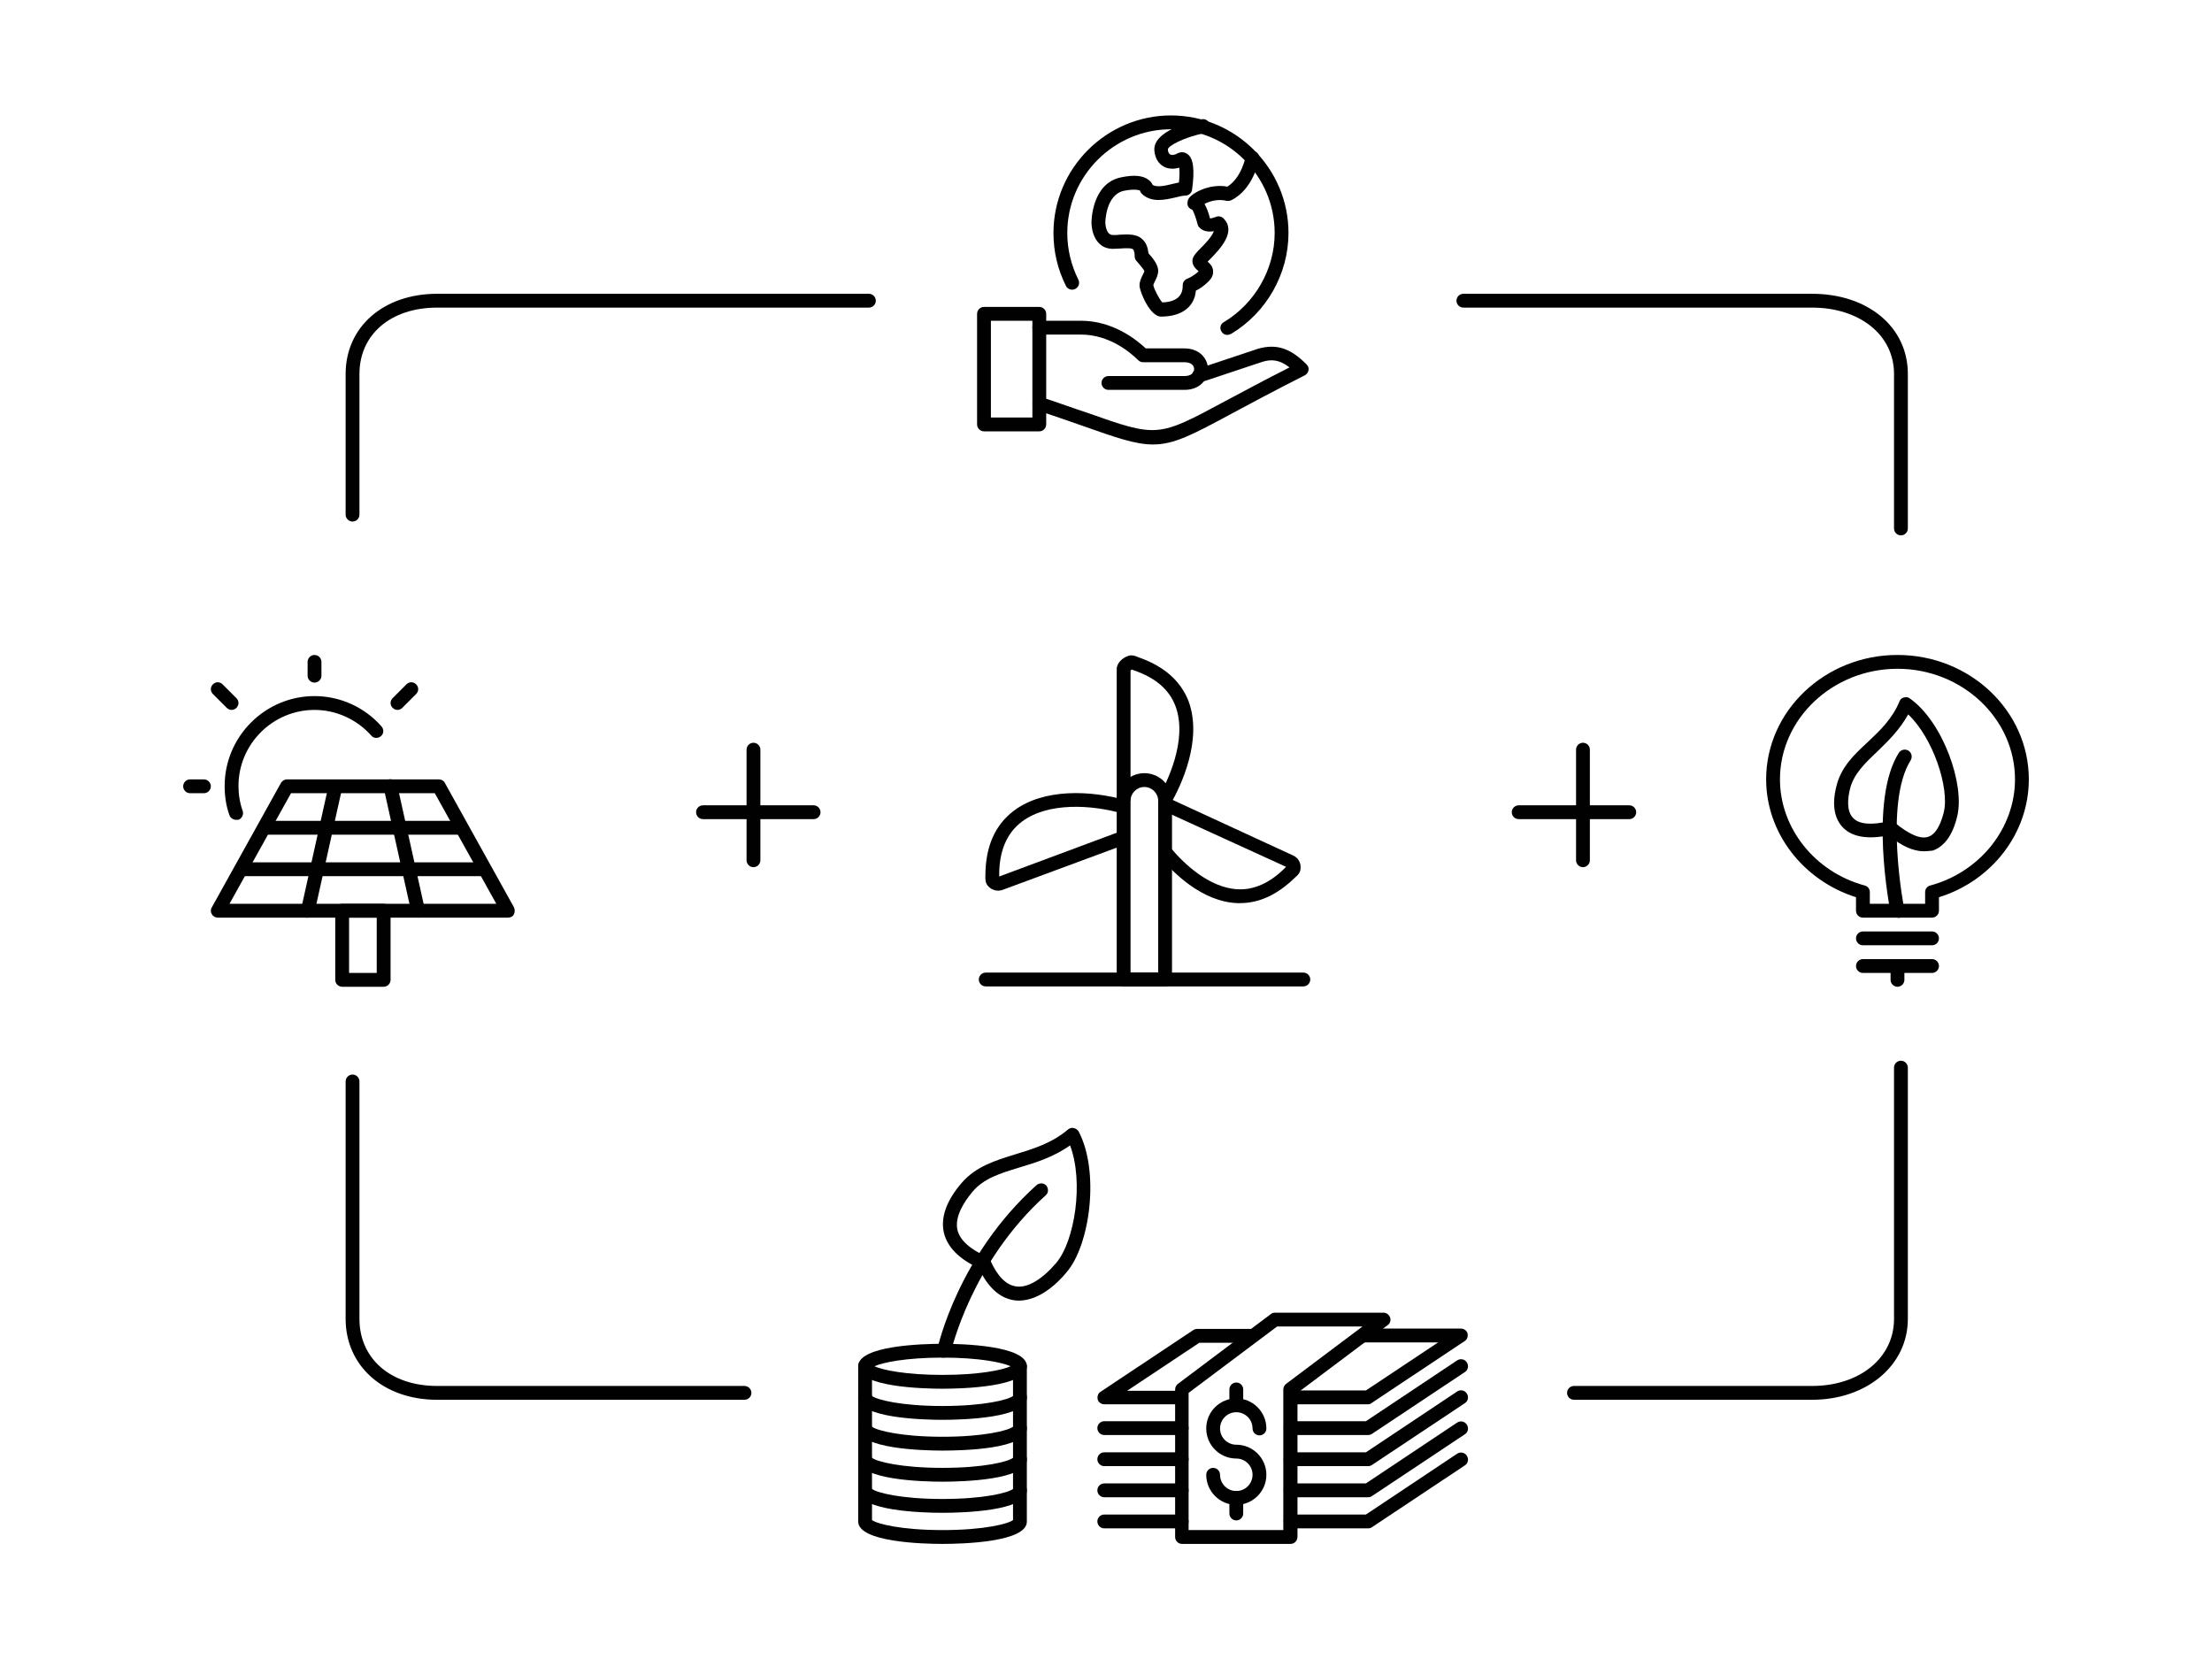
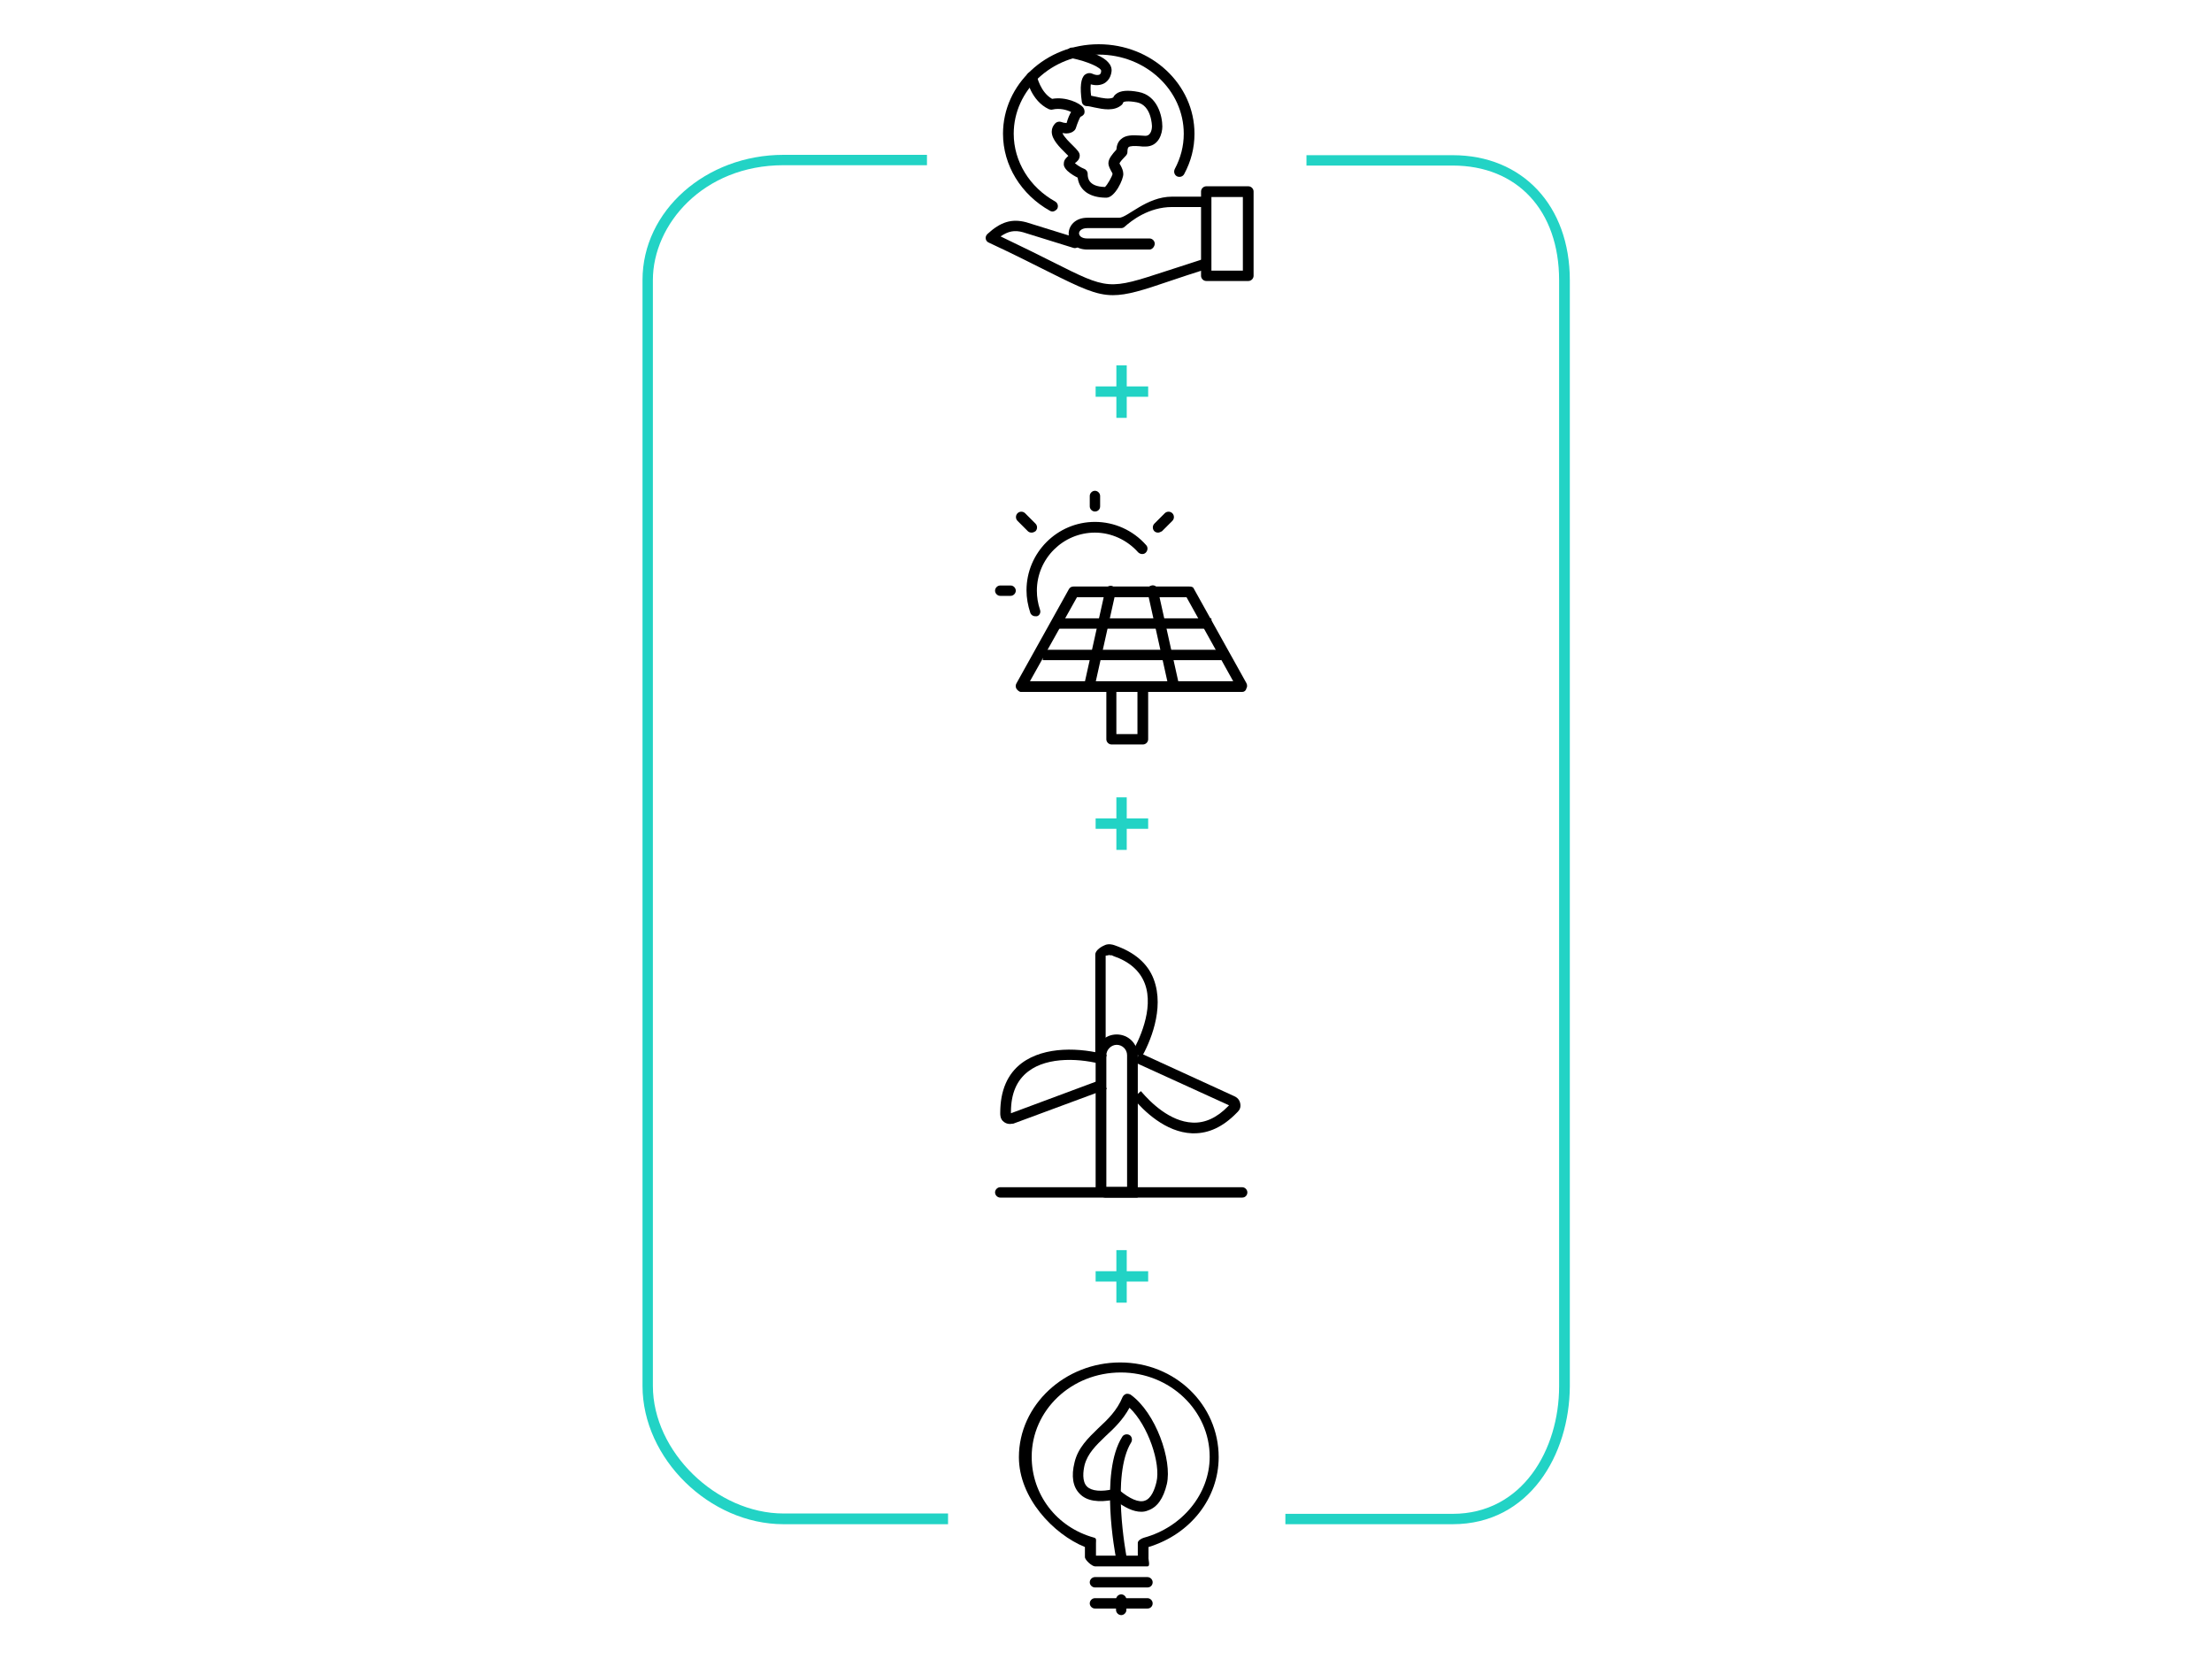
- <svg xmlns="http://www.w3.org/2000/svg" version="1.1" id="Layer_1" x="0px" y="0px" viewBox="0 0 640 480" enable-background="new 0 0 640 480" xml:space="preserve">
+ <svg xmlns="http://www.w3.org/2000/svg" version="1.1" id="Layer_1" x="0px" y="0px" viewBox="192 -170.3 640 480" style="enable-background:new 192 -170.3 640 480;" xml:space="preserve">
+   <style type="text/css">
+ 	.st0{fill:#22D3C5;}
+ </style>
  <g>
    <g>
      <g>
-         <path fill="#010101" d="M300.7,124.8h-16c-1.1,0-2-0.9-2-2v-32c0-1.1,0.9-2,2-2h16c1.1,0,2,0.9,2,2v32     C302.7,123.9,301.8,124.8,300.7,124.8z M286.7,120.8h12v-28h-12V120.8z" />
+         <path d="M554.7-90.5c0,0.8-0.7,1.5-1.5,1.5H541c-0.8,0-1.5-0.7-1.5-1.5v-24.4c0-0.8,0.7-1.5,1.5-1.5h12.2c0.8,0,1.5,0.7,1.5,1.5     V-90.5z M542.5-92h9.1v-21.3h-9.1V-92z" />
      </g>
      <g>
-         <path fill="#010101" d="M333.6,128.6c-5,0-10.5-1.9-20.4-5.4c-3.7-1.3-8-2.8-13.1-4.5c-1-0.3-1.6-1.5-1.3-2.5     c0.3-1,1.5-1.6,2.5-1.3c5.2,1.7,9.5,3.3,13.2,4.5c20.4,7.2,20.4,7.2,40.1-3.4c4.9-2.6,10.8-5.8,18.5-9.7c-3-2.3-5.3-2.4-7.9-1.6     l-17.7,5.9c-1,0.3-2.2-0.2-2.5-1.3c-0.3-1,0.2-2.2,1.3-2.5l17.7-5.9c5.3-1.5,9.3-0.2,14,4.5c0.5,0.5,0.7,1.1,0.6,1.7     c-0.1,0.6-0.5,1.2-1.1,1.5c-8.9,4.5-15.6,8.1-21,11C345,125.8,339.7,128.6,333.6,128.6z" />
+         <path d="M514-84.9c-4.9,0-9.3-2.1-18.7-6.8c-4.4-2.2-9.9-5-17.2-8.4c-0.5-0.2-0.8-0.6-0.9-1.1c-0.1-0.5,0.1-1,0.5-1.4     c3.8-3.5,7-4.5,11.2-3.4l14.5,4.5c0.8,0.2,1.3,1.1,1,1.9c-0.2,0.8-1.1,1.3-1.9,1l-14.5-4.5c-2.5-0.7-4.3-0.3-6.5,1.2     c6.3,3,11.1,5.4,15.1,7.4c16.1,8.1,16.1,8.1,32.9,2.6c3-1,6.6-2.1,10.8-3.5c0.8-0.2,1.7,0.2,1.9,1c0.2,0.8-0.2,1.7-1,1.9     c-4.2,1.3-7.7,2.5-10.7,3.5C522.6-86.3,518.1-84.9,514-84.9z" />
      </g>
      <g>
-         <path fill="#010101" d="M342.7,112.8h-22c-1.1,0-2-0.9-2-2s0.9-2,2-2h22c2.1,0,2.8-1.1,2.8-2s-0.7-2-2.8-2h-12     c-0.5,0-1-0.2-1.4-0.6c-2.2-2.2-8.3-7.4-16.6-7.4h-12c-1.1,0-2-0.9-2-2s0.9-2,2-2h12c9.1,0,15.8,5.2,18.8,8h11.2     c4.4,0,6.8,3,6.8,6S347.2,112.8,342.7,112.8z" />
+         <path d="M524.6-98.1h-18c-3.6,0-5.4-2.3-5.4-4.6s1.9-4.6,5.4-4.6h9.2c2.4,0,7.9-6.1,15.3-6.1h9.8c0.8,0,1.5,0.7,1.5,1.5     s-0.7,1.5-1.5,1.5h-9.8c-6.8,0-11.8,4-13.7,5.7c-0.3,0.3-0.7,0.4-1,0.4h-9.8c-1.6,0-2.4,0.8-2.4,1.5s0.7,1.5,2.4,1.5h18     c0.8,0,1.5,0.7,1.5,1.5S525.4-98.1,524.6-98.1z" />
      </g>
      <g>
-         <path fill="#010101" d="M355.1,96.9c-0.7,0-1.3-0.3-1.7-1c-0.6-0.9-0.3-2.2,0.7-2.7c9-5.4,14.7-15.3,14.7-25.8     c0-16.5-13.5-30-30-30s-30,13.5-30,30c0,4.7,1.1,9.3,3.2,13.5c0.5,1,0.1,2.2-0.9,2.7c-1,0.5-2.2,0.1-2.7-0.9     c-2.4-4.8-3.6-9.9-3.6-15.3c0-18.7,15.3-34,34-34c18.7,0,34,15.3,34,34c0,11.9-6.4,23.1-16.6,29.2     C355.8,96.8,355.4,96.9,355.1,96.9z" />
+         <path d="M496.5-109.1c-0.3,0-0.5-0.1-0.7-0.2c-8.4-4.7-13.6-13.2-13.6-22.3c0-14.3,12.4-25.9,27.7-25.9     c15.3,0,27.7,11.6,27.7,25.9c0,4.1-1,8-3,11.7c-0.4,0.7-1.3,1-2.1,0.6c-0.7-0.4-1-1.3-0.6-2.1c1.7-3.2,2.6-6.6,2.6-10.2     c0-12.6-11-22.9-24.6-22.9c-13.6,0-24.6,10.3-24.6,22.9c0,8,4.6,15.5,12,19.6c0.7,0.4,1,1.3,0.6,2.1     C497.5-109.4,497-109.1,496.5-109.1z" />
      </g>
      <g>
-         <path fill="#010101" d="M335.9,91.6c-3.2,0-6.2-7.3-6.2-9c0-1.2,0.5-2.2,0.9-3c0.2-0.4,0.5-1,0.5-1.2c-0.1-0.3-1.2-1.7-2.2-2.8     c-0.4-0.4-0.6-0.9-0.6-1.4c0-1-0.2-1.7-0.4-2c-0.5-0.5-2.2-0.4-3.7-0.3c-0.7,0-1.5,0.1-2.2,0.1c-4.9,0-6.2-4.9-6.2-7.6     c0-0.5,0.1-11.4,8.6-13.1c3.8-0.8,6.4-0.5,8,0.8c0.5,0.4,0.9,0.9,1.1,1.4c1.3,0.8,3.8,0.2,5.8-0.3c0.6-0.1,1.2-0.3,1.8-0.4     c0.2-1.6,0.2-3.3,0.1-4.3c-1.6,0.5-3.2,0.4-4.5-0.3c-1.6-0.9-2.5-2.5-2.7-4.6c-0.5-5.7,10.4-8.4,13.7-9.1     c1.1-0.2,2.1,0.5,2.4,1.6c0.2,1.1-0.5,2.1-1.6,2.4c-5.8,1.2-10.7,3.7-10.6,4.8c0,0.4,0.2,1.2,0.7,1.4c0.4,0.2,1.2,0.2,2-0.3     c1-0.5,2.1-0.5,3,0.2c1.7,1.2,2.1,4.6,1.3,10.3c-0.1,1-1,1.7-2,1.7c-0.6,0-1.6,0.2-2.7,0.5c-3,0.7-7.1,1.7-9.9-1.1     c-0.3-0.3-0.4-0.6-0.5-0.9c-0.3-0.1-1.5-0.5-4.6,0.1c-5.3,1.1-5.4,9.1-5.4,9.2c0,0.1,0.1,3.6,2.2,3.6c0.7,0,1.4,0,2-0.1     c2.4-0.1,4.9-0.3,6.6,1.4c1,0.9,1.5,2.3,1.7,4c1.2,1.3,2.8,3.3,2.8,5c0,1.2-0.5,2.2-0.9,3c-0.2,0.4-0.5,1-0.5,1.2     c0.1,0.9,1.7,4.1,2.6,5c5.9-0.2,5.9-3.8,5.9-5c0-0.9,0.6-1.6,1.4-1.9c0,0,1.6-0.6,3.2-2.1c0,0-0.1-0.1-0.1-0.1     c-0.7-0.6-1.7-1.5-1.7-2.9c0-1.2,0.9-2.2,2.5-3.8c1.1-1.1,3.2-3.3,3.7-4.8c-1.3,0.2-3,0.2-4.2-1.1c-0.3-0.3-0.4-0.6-0.5-0.9     c-0.4-1.7-1.1-3.5-1.5-4.2c-0.6-0.2-1.1-0.6-1.3-1.1c-0.3-0.7-0.1-1.8,0.4-2.4c1.4-1.7,6.2-4.1,11-3.2c4.1-2.5,5.3-8.6,5.3-8.7     c0.2-1.1,1.2-1.8,2.3-1.6c1.1,0.2,1.8,1.2,1.6,2.3c-0.1,0.4-1.6,8.7-8,11.9c-0.4,0.2-0.9,0.3-1.4,0.2c-2.5-0.6-4.9,0.1-6.4,0.9     c0.5,0.9,1.1,2.2,1.6,4.2c0.4,0,1-0.2,1.6-0.4c0.8-0.4,1.7-0.2,2.3,0.4c3.8,3.8-1,8.8-3.6,11.5c-0.3,0.3-0.7,0.7-1,1     c0.7,0.6,1.6,1.5,1.6,2.9c0,1-0.4,1.9-1.3,2.8c-1.4,1.4-2.7,2.2-3.7,2.7C345.6,88.8,341.9,91.6,335.9,91.6z" />
+         <path d="M512.1-113.1c-4.8,0-7.8-2.1-8.3-5.8c-0.8-0.4-1.9-1-3-2c-0.7-0.7-1.1-1.4-1-2.1c0-1.1,0.8-1.7,1.3-2.2     c-0.2-0.2-0.5-0.5-0.7-0.7c-1.8-1.8-4.1-4-4.1-6.3c0-1,0.4-1.8,1.1-2.5c0.5-0.4,1.1-0.5,1.7-0.3c0.5,0.2,1.1,0.3,1.5,0.3     c0.4-1.5,0.9-2.5,1.3-3.2c-1.2-0.6-3.3-1.2-5.4-0.7c-0.3,0.1-0.7,0-1-0.1c-5.2-2.4-6.5-8.8-6.5-9c-0.2-0.8,0.4-1.6,1.2-1.8     c0.8-0.2,1.6,0.4,1.8,1.2c0,0,1,4.7,4.4,6.6c4-0.7,8,1.2,9,2.5c0.4,0.5,0.5,1.3,0.3,1.8c-0.2,0.4-0.6,0.7-1.1,0.9     c-0.3,0.5-0.9,1.9-1.3,3.2c-0.1,0.3-0.2,0.5-0.4,0.7c-1,1-2.4,1-3.5,0.8c0.4,1.1,2.2,2.8,3,3.6c1.3,1.3,2,2,2,2.9     c0,1.1-0.8,1.8-1.4,2.2c0,0,0,0,0,0c1.4,1.2,2.6,1.6,2.6,1.6c0.6,0.2,1.1,0.8,1.1,1.5c0,0.9,0,3.7,5,3.8c0.7-0.6,2.1-3.1,2.2-3.8     c0-0.1-0.2-0.5-0.4-0.8c-0.3-0.6-0.8-1.4-0.8-2.3c0-1.3,1.2-2.7,2.3-3.9c0.1-1.3,0.5-2.3,1.3-3c1.4-1.3,3.4-1.2,5.4-1.1     c0.5,0,1.1,0.1,1.7,0.1c1.8,0,1.9-2.4,1.9-2.7c0-0.2-0.1-6.2-4.4-7c-2.7-0.5-3.7-0.2-3.9,0c-0.1,0.3-0.2,0.5-0.4,0.7     c-2.2,2-5.5,1.3-7.9,0.8c-0.9-0.2-1.7-0.4-2.2-0.4c-0.8,0-1.4-0.5-1.5-1.3c-0.6-4.2-0.3-6.8,0.9-7.8c0.7-0.5,1.5-0.6,2.3-0.2     c0.7,0.3,1.4,0.4,1.9,0.2c0.4-0.2,0.5-0.7,0.5-1.1c0.1-0.8-3.6-2.7-8.7-3.7c-0.8-0.2-1.4-1-1.2-1.8c0.2-0.8,0.9-1.4,1.8-1.2     c3.5,0.7,11.6,2.7,11.1,6.9c-0.2,1.5-0.9,2.7-2.1,3.4c-1.1,0.6-2.5,0.7-3.9,0.3c-0.1,0.8-0.1,2,0.1,3.3c0.5,0.1,1,0.2,1.5,0.3     c1.7,0.4,3.8,0.8,4.9,0.2c0.1-0.3,0.4-0.7,0.8-1c1.2-1,3.4-1.2,6.5-0.6c5.5,1,6.9,7,6.9,10c0,2-1,5.8-4.9,5.8     c-0.6,0-1.2,0-1.8-0.1c-1.3-0.1-2.7-0.1-3.1,0.3c-0.2,0.2-0.3,0.7-0.3,1.4c0,0.4-0.2,0.8-0.5,1.1c-0.8,0.8-1.7,1.8-1.8,2.2     c0,0,0.3,0.5,0.4,0.7c0.3,0.6,0.7,1.4,0.7,2.3C517.1-118.5,514.6-113.1,512.1-113.1z" />
      </g>
    </g>
    <g>
      <g>
-         <path fill="#010101" d="M556.6,246.3c-3,0-6.4-1.5-10.2-4.6c-6,1.2-10.4,0.5-13.1-2.2c-2.6-2.6-3.3-6.7-2-11.9v0     c1.3-5.6,5.1-9.2,9.1-12.9c3.5-3.3,7.1-6.7,9.2-11.8c0.2-0.6,0.7-1,1.3-1.1c0.6-0.2,1.2-0.1,1.7,0.3c9.6,6.8,15.9,24.9,13.7,34     c-1.3,5.5-3.7,8.8-7.1,10C558.3,246.2,557.5,246.3,556.6,246.3z M546.9,237.5c0.5,0,0.9,0.2,1.3,0.5c4.1,3.4,7.5,4.9,9.7,4.1     c2.5-0.8,3.8-4.3,4.5-7.1c1.7-7-3.1-21.5-10.3-28.3c-2.5,4.5-5.9,7.8-9,10.8c-3.7,3.5-6.9,6.6-7.9,11c-0.5,2.2-1.1,6.1,1,8.2     c1.7,1.8,5.3,2.1,10.3,0.9C546.6,237.5,546.7,237.5,546.9,237.5z" />
+         <path d="M522.2,267.1c-2.3,0-4.8-1.2-7.8-3.5c-4.6,0.9-8,0.4-10-1.7c-2-2-2.5-5.1-1.5-9.1v0c1-4.2,3.9-7,6.9-9.9     c2.7-2.5,5.4-5.1,7-9c0.2-0.4,0.5-0.7,1-0.9c0.4-0.1,0.9,0,1.3,0.2c7.3,5.2,12.1,19,10.5,25.9c-1,4.2-2.8,6.7-5.4,7.6     C523.5,267,522.9,267.1,522.2,267.1z M514.8,260.4c0.4,0,0.7,0.1,1,0.4c3.1,2.6,5.7,3.7,7.4,3.1c1.9-0.6,2.9-3.3,3.4-5.4     c1.3-5.3-2.4-16.4-7.8-21.5c-1.9,3.5-4.5,6-6.9,8.2c-2.8,2.7-5.2,5-6.1,8.4c-0.4,1.7-0.8,4.7,0.7,6.2c1.3,1.3,4.1,1.6,7.9,0.7     C514.6,260.4,514.7,260.4,514.8,260.4z" />
      </g>
      <g>
-         <path fill="#010101" d="M559,273.5h-20c-1.1,0-2-0.9-2-2s0.9-2,2-2h20c1.1,0,2,0.9,2,2S560.1,273.5,559,273.5z" />
+         <path d="M524,289h-15.2c-0.8,0-1.5-0.7-1.5-1.5c0-0.8,0.7-1.5,1.5-1.5H524c0.8,0,1.5,0.7,1.5,1.5C525.5,288.3,524.9,289,524,289z     " />
      </g>
      <g>
-         <path fill="#010101" d="M559,281.5h-20c-1.1,0-2-0.9-2-2s0.9-2,2-2h20c1.1,0,2,0.9,2,2S560.1,281.5,559,281.5z" />
+         <path d="M524,295.1h-15.2c-0.8,0-1.5-0.7-1.5-1.5c0-0.8,0.7-1.5,1.5-1.5H524c0.8,0,1.5,0.7,1.5,1.5     C525.5,294.4,524.9,295.1,524,295.1z" />
      </g>
      <g>
-         <path fill="#010101" d="M549,285.5c-1.1,0-2-0.9-2-2v-4c0-1.1,0.9-2,2-2s2,0.9,2,2v4C551,284.6,550.1,285.5,549,285.5z" />
+         <path d="M516.4,297c-0.8,0-1.5-0.7-1.5-1.5v-3c0-0.8,0.7-1.5,1.5-1.5s1.5,0.7,1.5,1.5v3C517.9,296.3,517.2,297,516.4,297z" />
      </g>
      <g>
-         <path fill="#010101" d="M549,265.5c-0.9,0-1.8-0.7-2-1.6c-0.3-1.3-6.3-32.4,2.4-46.1c0.6-0.9,1.8-1.2,2.8-0.6     c0.9,0.6,1.2,1.8,0.6,2.8c-7.8,12.4-1.9,42.9-1.8,43.2c0.2,1.1-0.5,2.1-1.6,2.4C549.3,265.5,549.1,265.5,549,265.5z" />
+         <path d="M516.4,281.7c-0.7,0-1.3-0.5-1.5-1.2c-0.2-1-4.8-24.7,1.8-35.1c0.4-0.7,1.4-0.9,2.1-0.5c0.7,0.4,0.9,1.4,0.5,2.1     c-5.9,9.5-1.4,32.7-1.4,32.9c0.2,0.8-0.4,1.6-1.2,1.8C516.6,281.7,516.5,281.7,516.4,281.7z" />
      </g>
      <g>
-         <path fill="#010101" d="M559,265.5h-20c-1.1,0-2-0.9-2-2v-3.9c-15.4-4.9-26-18.7-26-34.1c0-19.8,17-36,38-36s38,16.2,38,36     c0,15.5-10.6,29.3-26,34.1v3.9C561,264.6,560.1,265.5,559,265.5z M541,261.5h16v-3.4c0-0.9,0.6-1.7,1.5-1.9     c14.4-3.9,24.5-16.6,24.5-30.7c0-17.6-15.3-32-34-32s-34,14.4-34,32c0,14.1,10.1,26.8,24.5,30.7c0.9,0.2,1.5,1,1.5,1.9V261.5z" />
+         <path d="M524,282.9h-15.2c-0.8,0-2.9-1.8-2.9-2.7v-2.9c-9.1-3.7-19.1-14.2-19.1-26c0-15.1,13.3-27.4,29.3-27.4     c16,0,28.5,12.3,28.5,27.4c0,11.8-8.1,22.3-20.3,26v2.9C524.2,281,524.9,282.9,524,282.9z M509,279.8h12.2v-3.7     c0-0.7,1.1-1.3,1.8-1.5c11-3,19-12.6,19-23.4c0-13.4-11.5-24.4-25.7-24.4c-14.3,0-25.8,10.9-25.8,24.4c0,10.8,7.1,20.4,18.1,23.4     c0.7,0.2,0.5,0.8,0.5,1.5V279.8z" />
      </g>
    </g>
    <g>
      <g>
-         <path fill="#010101" d="M91,197.5c-1.1,0-2-0.9-2-2v-4c0-1.1,0.9-2,2-2s2,0.9,2,2v4C93,196.6,92.1,197.5,91,197.5z" />
+         <path d="M508.8-22.3c-0.8,0-1.5-0.7-1.5-1.5v-3c0-0.8,0.7-1.5,1.5-1.5s1.5,0.7,1.5,1.5v3C510.3-22.9,509.6-22.3,508.8-22.3z" />
      </g>
      <g>
-         <path fill="#010101" d="M67,205.4c-0.5,0-1-0.2-1.4-0.6l-4-4c-0.8-0.8-0.8-2,0-2.8s2-0.8,2.8,0l4,4c0.8,0.8,0.8,2,0,2.8     C68,205.2,67.5,205.4,67,205.4z" />
+         <path d="M490.5-16.2c-0.4,0-0.8-0.1-1.1-0.4l-3-3c-0.6-0.6-0.6-1.6,0-2.2s1.6-0.6,2.2,0l3,3c0.6,0.6,0.6,1.6,0,2.2     C491.3-16.4,490.9-16.2,490.5-16.2z" />
      </g>
      <g>
-         <path fill="#010101" d="M115,205.4c-0.5,0-1-0.2-1.4-0.6c-0.8-0.8-0.8-2,0-2.8l4-4c0.8-0.8,2-0.8,2.8,0s0.8,2,0,2.8l-4,4     C116,205.2,115.5,205.4,115,205.4z" />
+         <path d="M527.1-16.2c-0.4,0-0.8-0.1-1.1-0.4c-0.6-0.6-0.6-1.6,0-2.2l3-3c0.6-0.6,1.6-0.6,2.2,0s0.6,1.6,0,2.2l-3,3     C527.8-16.4,527.4-16.2,527.1-16.2z" />
      </g>
      <g>
-         <path fill="#010101" d="M59,229.5h-4c-1.1,0-2-0.9-2-2s0.9-2,2-2h4c1.1,0,2,0.9,2,2S60.1,229.5,59,229.5z" />
+         <path d="M484.4,2.1h-3c-0.8,0-1.5-0.7-1.5-1.5s0.7-1.5,1.5-1.5h3c0.8,0,1.5,0.7,1.5,1.5S485.2,2.1,484.4,2.1z" />
      </g>
      <g>
-         <path fill="#010101" d="M68.3,237.2c-0.8,0-1.6-0.5-1.9-1.3c-1-2.7-1.4-5.6-1.4-8.5c0-14.3,11.7-26,26-26     c7.4,0,14.5,3.2,19.4,8.8c0.7,0.8,0.7,2.1-0.2,2.8c-0.8,0.7-2.1,0.7-2.8-0.2c-4.2-4.7-10.2-7.4-16.4-7.4c-12.1,0-22,9.9-22,22     c0,2.5,0.4,4.9,1.2,7.2c0.4,1-0.2,2.2-1.2,2.6C68.8,237.2,68.6,237.2,68.3,237.2z" />
+         <path d="M491.5,8c-0.6,0-1.2-0.4-1.4-1c-0.7-2.1-1.1-4.3-1.1-6.5c0-10.9,8.9-19.8,19.8-19.8c5.6,0,11,2.4,14.8,6.7     c0.6,0.6,0.5,1.6-0.1,2.2c-0.6,0.6-1.6,0.5-2.2-0.1c-3.2-3.6-7.8-5.7-12.5-5.7c-9.2,0-16.8,7.5-16.8,16.8c0,1.9,0.3,3.7,0.9,5.5     c0.3,0.8-0.1,1.7-0.9,1.9C491.8,8,491.7,8,491.5,8z" />
      </g>
      <g>
-         <path fill="#010101" d="M147,265.5H63c-0.7,0-1.4-0.4-1.7-1c-0.4-0.6-0.4-1.4,0-2l20-36c0.4-0.6,1-1,1.7-1h44     c0.7,0,1.4,0.4,1.7,1l20,36c0.3,0.6,0.3,1.4,0,2C148.4,265.2,147.7,265.5,147,265.5z M66.4,261.5h77.2l-17.8-32H84.2L66.4,261.5z     " />
+         <path d="M551.4,29.9h-64c-0.5,0-1-0.5-1.3-0.9c-0.3-0.5-0.3-1.1,0-1.6l15.2-27.3c0.3-0.5,0.8-0.7,1.3-0.7h33.5     c0.6,0,1.1,0.1,1.3,0.6l15.2,27.3c0.3,0.5,0.3,1.2,0,1.6C552.5,29.5,552,29.9,551.4,29.9z M490,26.8h58.8L535.3,2.5h-31.7     L490,26.8z" />
      </g>
      <g>
-         <path fill="#010101" d="M111,285.5H99c-1.1,0-2-0.9-2-2v-20c0-1.1,0.9-2,2-2h12c1.1,0,2,0.9,2,2v20     C113,284.6,112.1,285.5,111,285.5z M101,281.5h8v-16h-8V281.5z" />
+         <path d="M524.2,43.6c0,0.8-0.7,1.5-1.5,1.5h-9.1c-0.8,0-1.5-0.7-1.5-1.5V28.4c0-0.8,0.7-1.5,1.5-1.5h9.1c0.8,0,1.5,0.7,1.5,1.5     V43.6z M515,42.1h6.1V29.9H515V42.1z" />
      </g>
      <g>
-         <path fill="#010101" d="M89,265.5c-0.1,0-0.3,0-0.4,0c-1.1-0.2-1.8-1.3-1.5-2.4l8-36c0.2-1.1,1.3-1.7,2.4-1.5     c1.1,0.2,1.8,1.3,1.5,2.4l-8,36C90.7,264.9,89.9,265.5,89,265.5z" />
+         <path d="M507.2,29.6c-0.1,0-0.2,0-0.3,0c-0.8-0.2-1.3-1-1.2-1.8l6.1-27.4c0.2-0.8,1-1.3,1.8-1.2c0.8,0.2,1.3,1,1.2,1.8l-6.1,27.4     C508.6,29.1,507.9,29.6,507.2,29.6z" />
      </g>
      <g>
-         <path fill="#010101" d="M121,265.5c-0.9,0-1.7-0.6-2-1.6l-8-36c-0.2-1.1,0.4-2.1,1.5-2.4c1.1-0.2,2.1,0.4,2.4,1.5l8,36     c0.2,1.1-0.4,2.1-1.5,2.4C121.3,265.5,121.1,265.5,121,265.5z" />
+         <path d="M531.6,29.6c-0.7,0-1.3-0.5-1.5-1.2L524,0.9c-0.2-0.8,0.3-1.6,1.2-1.8c0.8-0.2,1.6,0.3,1.8,1.2l6.1,27.4     c0.2,0.8-0.3,1.6-1.2,1.8C531.9,29.5,531.7,29.6,531.6,29.6z" />
      </g>
      <g>
-         <rect x="76.3" y="237.5" fill="#010101" width="57.3" height="4" />
+         <rect x="496.8" y="8.6" width="45.7" height="3" />
      </g>
      <g>
-         <rect x="69.7" y="249.5" fill="#010101" width="70.7" height="4" />
+         <rect x="493.7" y="17.7" width="51.8" height="3" />
      </g>
    </g>
    <g>
      <g>
-         <path fill="#010101" d="M288.8,257.7c-1,0-2-0.4-2.8-1.2c-1-1-0.9-2.2-0.9-3c0-8.6,2.8-14.8,8.2-18.9c8.7-6.6,22.4-5.9,32.3-3.1     l-1.1,3.8c-8.5-2.4-21.2-3.3-28.8,2.4c-4.4,3.3-6.6,8.5-6.6,15.4l0,0.5l34.9-13l1.4,3.8l-35.4,13.1     C289.7,257.6,289.2,257.7,288.8,257.7z" />
+         <path d="M484.2,154.9c-0.8,0-1.5-0.3-2.1-0.9c-0.7-0.8-0.7-1.7-0.7-2.3c0-6.5,2.1-11.3,6.2-14.4c6.7-5,17.1-4.5,24.6-2.4     l-0.8,2.9c-6.5-1.9-16.2-2.5-21.9,1.9c-3.3,2.5-5,6.4-5,11.7l0,0.4l26.6-9.9l1.1,2.9l-27,10C484.8,154.8,484.5,154.9,484.2,154.9     z" />
      </g>
      <g>
-         <path fill="#010101" d="M338.8,232.4l-3.5-2c2.1-3.6,8.5-16.2,4.8-26.1c-1.8-4.8-5.8-8.2-11.9-10.3l-0.5-0.2     c-0.1,0-0.1-0.1-0.2-0.1c-0.1,0.1-0.3,0.2-0.4,0.3v37.6h-4v-38c0-1.9,1.9-3.3,3-3.7c1.3-0.6,2.4-0.1,3.1,0.2     c7.6,2.6,12.4,6.9,14.7,12.8C348,214.1,341.7,227.3,338.8,232.4z" />
+         <path d="M522.3,135.6l-2.7-1.5c1.6-2.8,6.5-12.4,3.6-19.9c-1.4-3.6-4.4-6.3-9.1-7.9l-0.4-0.2c0,0-0.8,0-0.8-0.1     c-0.1,0.1-1,0.2-1,0.2v30.2h-3v-30.5c0-1.4,2.1-2.5,2.9-2.8c1-0.4,2.2-0.1,2.7,0.1c5.8,2,9.6,5.3,11.3,9.8     C529.1,121.7,524.5,131.7,522.3,135.6z" />
      </g>
      <g>
-         <path fill="#010101" d="M358.8,261.3c-0.3,0-0.5,0-0.8,0c-10.1-0.4-18.4-8.6-22.4-13.4l3.1-2.6c3.6,4.3,11,11.6,19.5,12     c4.7,0.2,9.3-1.9,13.5-6.1l0.4-0.4l-35.7-16.3l1.7-3.6l36,16.6c1.4,0.6,2.3,2,2.2,3.6c0,1.4-0.9,2.2-1.5,2.7     C369.7,258.8,364.4,261.3,358.8,261.3z" />
+         <path d="M537.5,157.6c-0.2,0-0.4,0-0.6,0c-7.7-0.3-14-6.5-17.1-10.2l2.3-2c2.8,3.3,8.4,8.8,14.9,9.1c3.6,0.2,7.1-1.4,10.3-4.7     l0.3-0.3l-27.2-12.4l1.3-2.8l27.5,12.6c1.1,0.5,1.7,1.5,1.7,2.7c0,1.1-0.7,1.7-1.1,2.1C545.8,155.8,541.7,157.6,537.5,157.6z" />
      </g>
      <g>
-         <path fill="#010101" d="M377.1,285.4h-91.9c-1.1,0-2-0.9-2-2s0.9-2,2-2h91.9c1.1,0,2,0.9,2,2S378.2,285.4,377.1,285.4z" />
+         <path d="M551.4,176.2h-70c-0.8,0-1.5-0.7-1.5-1.5c0-0.8,0.7-1.5,1.5-1.5h70c0.8,0,1.5,0.7,1.5,1.5     C552.9,175.5,552.3,176.2,551.4,176.2z" />
      </g>
      <g>
-         <path fill="#010101" d="M337.1,285.4h-12c-1.1,0-2-0.9-2-2v-51.7c0-4.4,3.6-8,8-8s8,3.6,8,8v51.7     C339.1,284.5,338.2,285.4,337.1,285.4z M327.1,281.4h8v-49.7c0-2.2-1.8-4-4-4s-4,1.8-4,4V281.4z" />
+         <path d="M520.9,176.2h-9.1c-0.8,0-2.8-0.9-2.8-1.7v-39.4c0-3.4,2.7-6.1,6.1-6.1s6.1,2.7,6.1,6.1v39.4     C521.1,175.3,521.8,176.2,520.9,176.2z M512,173.1h6.1v-38.1c0-1.7-1.4-3-3-3s-3,1.4-3,3V173.1z" />
+       </g>
+     </g>
+     <g>
+       <path class="st0" d="M466.3,270.7h-47.6c-21.4,0-40.8-19-40.8-40v-320c0-20,18.3-36.2,40.8-36.2h41.5v3h-41.5    c-23.3,0-37.8,17.2-37.8,33.2v320c0,19,18.4,36.9,37.8,36.9h47.6V270.7z" />
+     </g>
+     <g>
+       <path class="st0" d="M612.3,270.7h-48.4v-3h48.4c20.2,0,30.8-18.6,30.8-36.9v-320c0-20.2-12.1-33.2-30.8-33.2h-42.3v-3h42.3    c20.2,0,33.9,14.6,33.9,36.2v320C646.1,250.6,634.5,270.7,612.3,270.7z" />
+     </g>
+     <g>
+       <g>
+         <rect x="515" y="191.4" class="st0" width="3" height="15.2" />
+       </g>
+       <g>
+         <rect x="509" y="197.5" class="st0" width="15.2" height="3" />
      </g>
    </g>
    <g>
      <g>
-         <g>
-           <g>
-             <path fill="#010101" d="M294.8,376.3c-0.5,0-0.9,0-1.4-0.1c-4.1-0.6-7.6-3.7-10.2-9.3c-5.7-2.6-9.1-6.1-10.1-10.2       c-1-4.4,0.7-9.3,5.1-14.4l0,0c4.1-4.8,9.7-6.5,15.5-8.3c5.2-1.6,10.6-3.2,15.3-7.2c0.5-0.4,1.1-0.6,1.7-0.4       c0.6,0.1,1.1,0.5,1.4,1c6.1,11.6,3.3,32.8-3.5,40.7C304.1,373.5,299.2,376.3,294.8,376.3z M281.3,344.9       c-2.4,2.9-5.1,7.1-4.3,10.9c0.7,3,3.6,5.6,8.5,7.8c0.5,0.2,0.8,0.6,1,1c2.1,4.7,4.6,7.2,7.5,7.6c3.3,0.5,7.5-2,11.6-6.8       c5.4-6.4,8-23.5,4-34c-4.8,3.4-10,5-14.7,6.4C289.4,339.5,284.6,340.9,281.3,344.9L281.3,344.9z" />
-           </g>
-           <g>
-             <path fill="#010101" d="M273.1,392.8c-0.1,0-0.3,0-0.4,0c-1.1-0.2-1.8-1.3-1.5-2.4c0.2-1.1,6.1-27.2,28.7-47.5       c0.8-0.7,2.1-0.7,2.8,0.1c0.7,0.8,0.7,2.1-0.1,2.8c-21.7,19.5-27.4,45.2-27.5,45.4C274.8,392.2,274,392.8,273.1,392.8z" />
-           </g>
-         </g>
-         <g>
-           <path fill="#010101" d="M272.7,401.8c-5.7,0-24.4-0.5-24.4-6.5s18.7-6.5,24.4-6.5c5.7,0,24.4,0.5,24.4,6.5      S278.5,401.8,272.7,401.8z M253,395.3c2.4,1.1,9.1,2.5,19.7,2.5c10.6,0,17.3-1.4,19.7-2.5c-2.4-1.1-9.1-2.5-19.7-2.5      C262.2,392.8,255.4,394.2,253,395.3z" />
-         </g>
-         <g>
-           <path fill="#010101" d="M272.7,410.8c-5.7,0-24.4-0.5-24.4-6.5v-9c0-1.1,0.9-2,2-2s2,0.9,2,2v8.6c1.4,1.1,8.5,2.9,20.4,2.9      c12,0,19-1.8,20.4-2.9v-8.6c0-1.1,0.9-2,2-2s2,0.9,2,2v9C297.2,410.3,278.5,410.8,272.7,410.8z" />
-         </g>
-         <g>
-           <path fill="#010101" d="M272.7,419.7c-5.7,0-24.4-0.5-24.4-6.5v-9c0-1.1,0.9-2,2-2s2,0.9,2,2v8.6c1.4,1.1,8.5,2.9,20.4,2.9      c12,0,19-1.8,20.4-2.9v-8.6c0-1.1,0.9-2,2-2s2,0.9,2,2v9C297.2,419.3,278.5,419.7,272.7,419.7z" />
-         </g>
-         <g>
-           <path fill="#010101" d="M272.7,428.7c-5.7,0-24.4-0.5-24.4-6.5v-9c0-1.1,0.9-2,2-2s2,0.9,2,2v8.6c1.4,1.1,8.5,2.9,20.4,2.9      c12,0,19-1.8,20.4-2.9v-8.6c0-1.1,0.9-2,2-2s2,0.9,2,2v9C297.2,428.2,278.5,428.7,272.7,428.7z" />
-         </g>
-         <g>
-           <path fill="#010101" d="M272.7,437.7c-5.7,0-24.4-0.5-24.4-6.5v-9c0-1.1,0.9-2,2-2s2,0.9,2,2v8.6c1.4,1.1,8.5,2.9,20.4,2.9      c12,0,19-1.8,20.4-2.9v-8.6c0-1.1,0.9-2,2-2s2,0.9,2,2v9C297.2,437.2,278.5,437.7,272.7,437.7z" />
-         </g>
-         <g>
-           <path fill="#010101" d="M272.7,446.7c-5.7,0-24.4-0.5-24.4-6.5v-9c0-1.1,0.9-2,2-2s2,0.9,2,2v8.6c1.4,1.1,8.5,2.9,20.4,2.9      c12,0,19-1.8,20.4-2.9v-8.6c0-1.1,0.9-2,2-2s2,0.9,2,2v9C297.2,446.2,278.5,446.7,272.7,446.7z" />
-         </g>
+         <rect x="515" y="60.4" class="st0" width="3" height="15.2" />
      </g>
      <g>
-         <g>
-           <path fill="#010101" d="M395.8,415.2h-22.4c-1.1,0-2-0.9-2-2s0.9-2,2-2h21.8l26.4-17.6c0.9-0.6,2.2-0.4,2.8,0.6      c0.6,0.9,0.4,2.2-0.6,2.8l-26.9,17.9C396.6,415.1,396.2,415.2,395.8,415.2z" />
-         </g>
-         <g>
-           <path fill="#010101" d="M395.8,424.2h-22.4c-1.1,0-2-0.9-2-2s0.9-2,2-2h21.8l26.4-17.6c0.9-0.6,2.2-0.4,2.8,0.6      c0.6,0.9,0.4,2.2-0.6,2.8l-26.9,17.9C396.6,424.1,396.2,424.2,395.8,424.2z" />
-         </g>
-         <g>
-           <path fill="#010101" d="M395.8,433.2h-22.4c-1.1,0-2-0.9-2-2s0.9-2,2-2h21.8l26.4-17.6c0.9-0.6,2.2-0.4,2.8,0.6      c0.6,0.9,0.4,2.2-0.6,2.8l-26.9,17.9C396.6,433.1,396.2,433.2,395.8,433.2z" />
-         </g>
-         <g>
-           <path fill="#010101" d="M395.8,442.2h-22.4c-1.1,0-2-0.9-2-2s0.9-2,2-2h21.8l26.4-17.6c0.9-0.6,2.2-0.4,2.8,0.6      c0.6,0.9,0.4,2.2-0.6,2.8l-26.9,17.9C396.6,442.1,396.2,442.2,395.8,442.2z" />
-         </g>
-         <g>
-           <path fill="#010101" d="M373.4,446.7h-31.4c-1.1,0-2-0.9-2-2V402c0-0.6,0.3-1.2,0.8-1.6l26.9-20.2c0.3-0.3,0.8-0.4,1.2-0.4h31.4      c0.9,0,1.6,0.6,1.9,1.4c0.3,0.8,0,1.7-0.7,2.2L375.4,403v41.6C375.4,445.8,374.5,446.7,373.4,446.7z M343.9,442.7h27.4V402      c0-0.6,0.3-1.2,0.8-1.6l22.1-16.6h-24.7L343.9,403V442.7z" />
-         </g>
-         <g>
-           <path fill="#010101" d="M341.9,415.2h-22.4c-1.1,0-2-0.9-2-2s0.9-2,2-2h22.4c1.1,0,2,0.9,2,2S343.1,415.2,341.9,415.2z" />
-         </g>
-         <g>
-           <path fill="#010101" d="M341.9,424.2h-22.4c-1.1,0-2-0.9-2-2s0.9-2,2-2h22.4c1.1,0,2,0.9,2,2S343.1,424.2,341.9,424.2z" />
-         </g>
-         <g>
-           <path fill="#010101" d="M341.9,433.2h-22.4c-1.1,0-2-0.9-2-2s0.9-2,2-2h22.4c1.1,0,2,0.9,2,2S343.1,433.2,341.9,433.2z" />
-         </g>
-         <g>
-           <path fill="#010101" d="M341.9,442.2h-22.4c-1.1,0-2-0.9-2-2s0.9-2,2-2h22.4c1.1,0,2,0.9,2,2S343.1,442.2,341.9,442.2z" />
-         </g>
-         <g>
-           <path fill="#010101" d="M395.8,406.3h-22.4v-4h21.8l20.9-13.9h-22.6v-4h29.2c0.9,0,1.7,0.6,1.9,1.4s-0.1,1.8-0.8,2.2l-26.9,17.9      C396.6,406.2,396.2,406.3,395.8,406.3z" />
-         </g>
-         <g>
-           <path fill="#010101" d="M341.9,406.3h-22.4c-0.9,0-1.7-0.6-1.9-1.4s0.1-1.8,0.8-2.2l26.9-17.9c0.3-0.2,0.7-0.3,1.1-0.3h15.7v4      H347l-20.9,13.9h15.8V406.3z" />
-         </g>
-         <g>
-           <path fill="#010101" d="M357.7,439.9c-1.1,0-2-0.9-2-2v-4.5c0-1.1,0.9-2,2-2s2,0.9,2,2v4.5C359.7,439,358.8,439.9,357.7,439.9z" />
-         </g>
-         <g>
-           <path fill="#010101" d="M357.7,408.5c-1.1,0-2-0.9-2-2V402c0-1.1,0.9-2,2-2s2,0.9,2,2v4.5C359.7,407.6,358.8,408.5,357.7,408.5z      " />
-         </g>
-         <g>
-           <path fill="#010101" d="M357.7,435.4c-4.8,0-8.7-3.9-8.7-8.7c0-1.1,0.9-2,2-2s2,0.9,2,2c0,2.6,2.1,4.7,4.7,4.7      c2.6,0,4.7-2.1,4.7-4.7s-2.1-4.7-4.7-4.7c-4.8,0-8.7-3.9-8.7-8.7s3.9-8.7,8.7-8.7c4.8,0,8.7,3.9,8.7,8.7c0,1.1-0.9,2-2,2      s-2-0.9-2-2c0-2.6-2.1-4.7-4.7-4.7c-2.6,0-4.7,2.1-4.7,4.7s2.1,4.7,4.7,4.7c4.8,0,8.7,3.9,8.7,8.7S362.5,435.4,357.7,435.4z" />
-         </g>
-       </g>
-     </g>
-     <g>
-       <path fill="#010101" d="M215.4,405h-88.9c-15.7,0-26.5-9.9-26.5-23.4v-68.7c0-1.1,0.9-2,2-2s2,0.9,2,2v68.7    c0,11.4,8.9,19.4,22.5,19.4h88.9c1.1,0,2,0.9,2,2S216.5,405,215.4,405z" />
-     </g>
-     <g>
-       <path fill="#010101" d="M524.3,405h-68.9c-1.1,0-2-0.9-2-2s0.9-2,2-2h68.9c13.6,0,23.7-8,23.7-19.4v-72.7c0-1.1,0.9-2,2-2    s2,0.9,2,2v72.7C552,395.1,540,405,524.3,405z" />
-     </g>
-     <g>
-       <path fill="#010101" d="M550,154.9c-1.1,0-2-0.9-2-2v-44.7c0-11.4-10.1-19.2-23.7-19.2H423.4c-1.1,0-2-0.9-2-2s0.9-2,2-2h100.9    c16,0,27.7,9.5,27.7,23.2v44.7C552,154,551.1,154.9,550,154.9z" />
-     </g>
-     <g>
-       <path fill="#010101" d="M102,150.9c-1.1,0-2-0.9-2-2v-40.7c0-13.5,10.8-23.2,26.5-23.2h124.9c1.1,0,2,0.9,2,2s-0.9,2-2,2H126.5    c-13.6,0-22.5,7.9-22.5,19.2v40.7C104,150,103.1,150.9,102,150.9z" />
-     </g>
-     <g>
-       <g>
-         <path fill="#010101" d="M235.4,237h-32c-1.1,0-2-0.9-2-2s0.9-2,2-2h32c1.1,0,2,0.9,2,2S236.5,237,235.4,237z" />
-       </g>
-       <g>
-         <path fill="#010101" d="M218,250.9c-1.1,0-2-0.9-2-2v-32c0-1.1,0.9-2,2-2s2,0.9,2,2v32C220,250,219.1,250.9,218,250.9z" />
+         <rect x="509" y="66.5" class="st0" width="15.2" height="3" />
      </g>
    </g>
    <g>
      <g>
-         <path fill="#010101" d="M471.4,237h-32c-1.1,0-2-0.9-2-2s0.9-2,2-2h32c1.1,0,2,0.9,2,2S472.5,237,471.4,237z" />
+         <rect x="515" y="-64.6" class="st0" width="3" height="15.2" />
      </g>
      <g>
-         <path fill="#010101" d="M458,250.9c-1.1,0-2-0.9-2-2v-32c0-1.1,0.9-2,2-2s2,0.9,2,2v32C460,250,459.1,250.9,458,250.9z" />
+         <rect x="509" y="-58.5" class="st0" width="15.2" height="3" />
      </g>
    </g>
  </g>
</svg>
